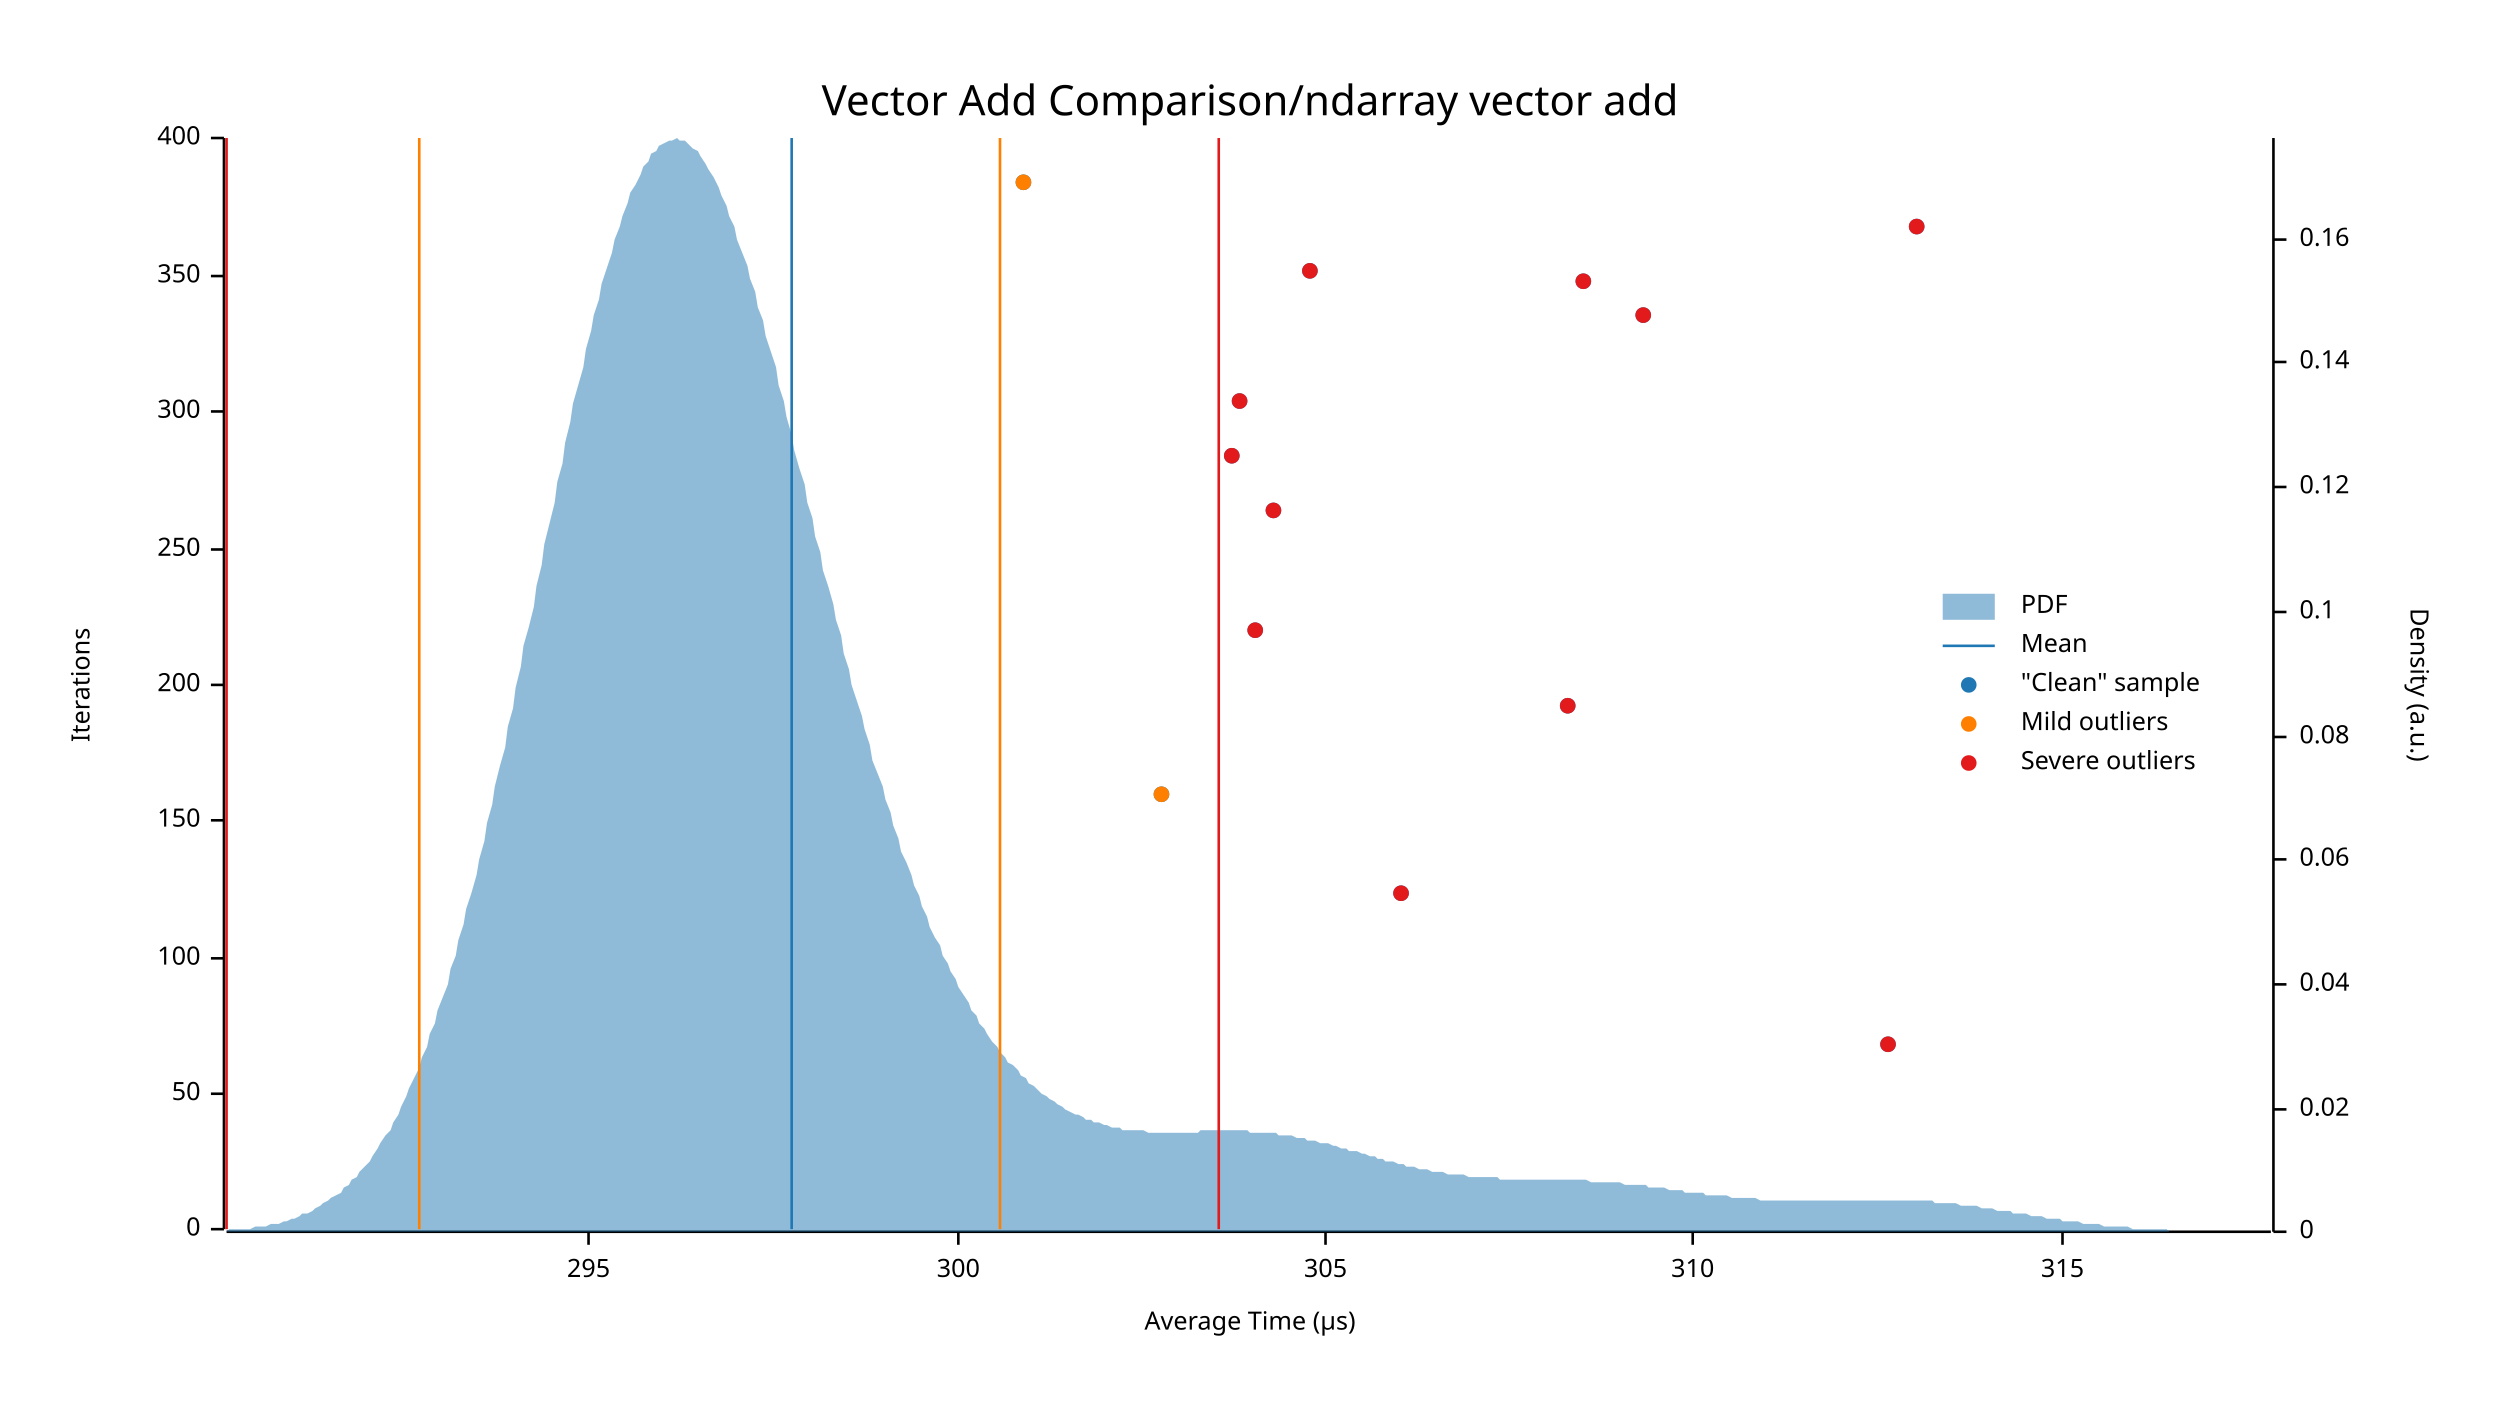
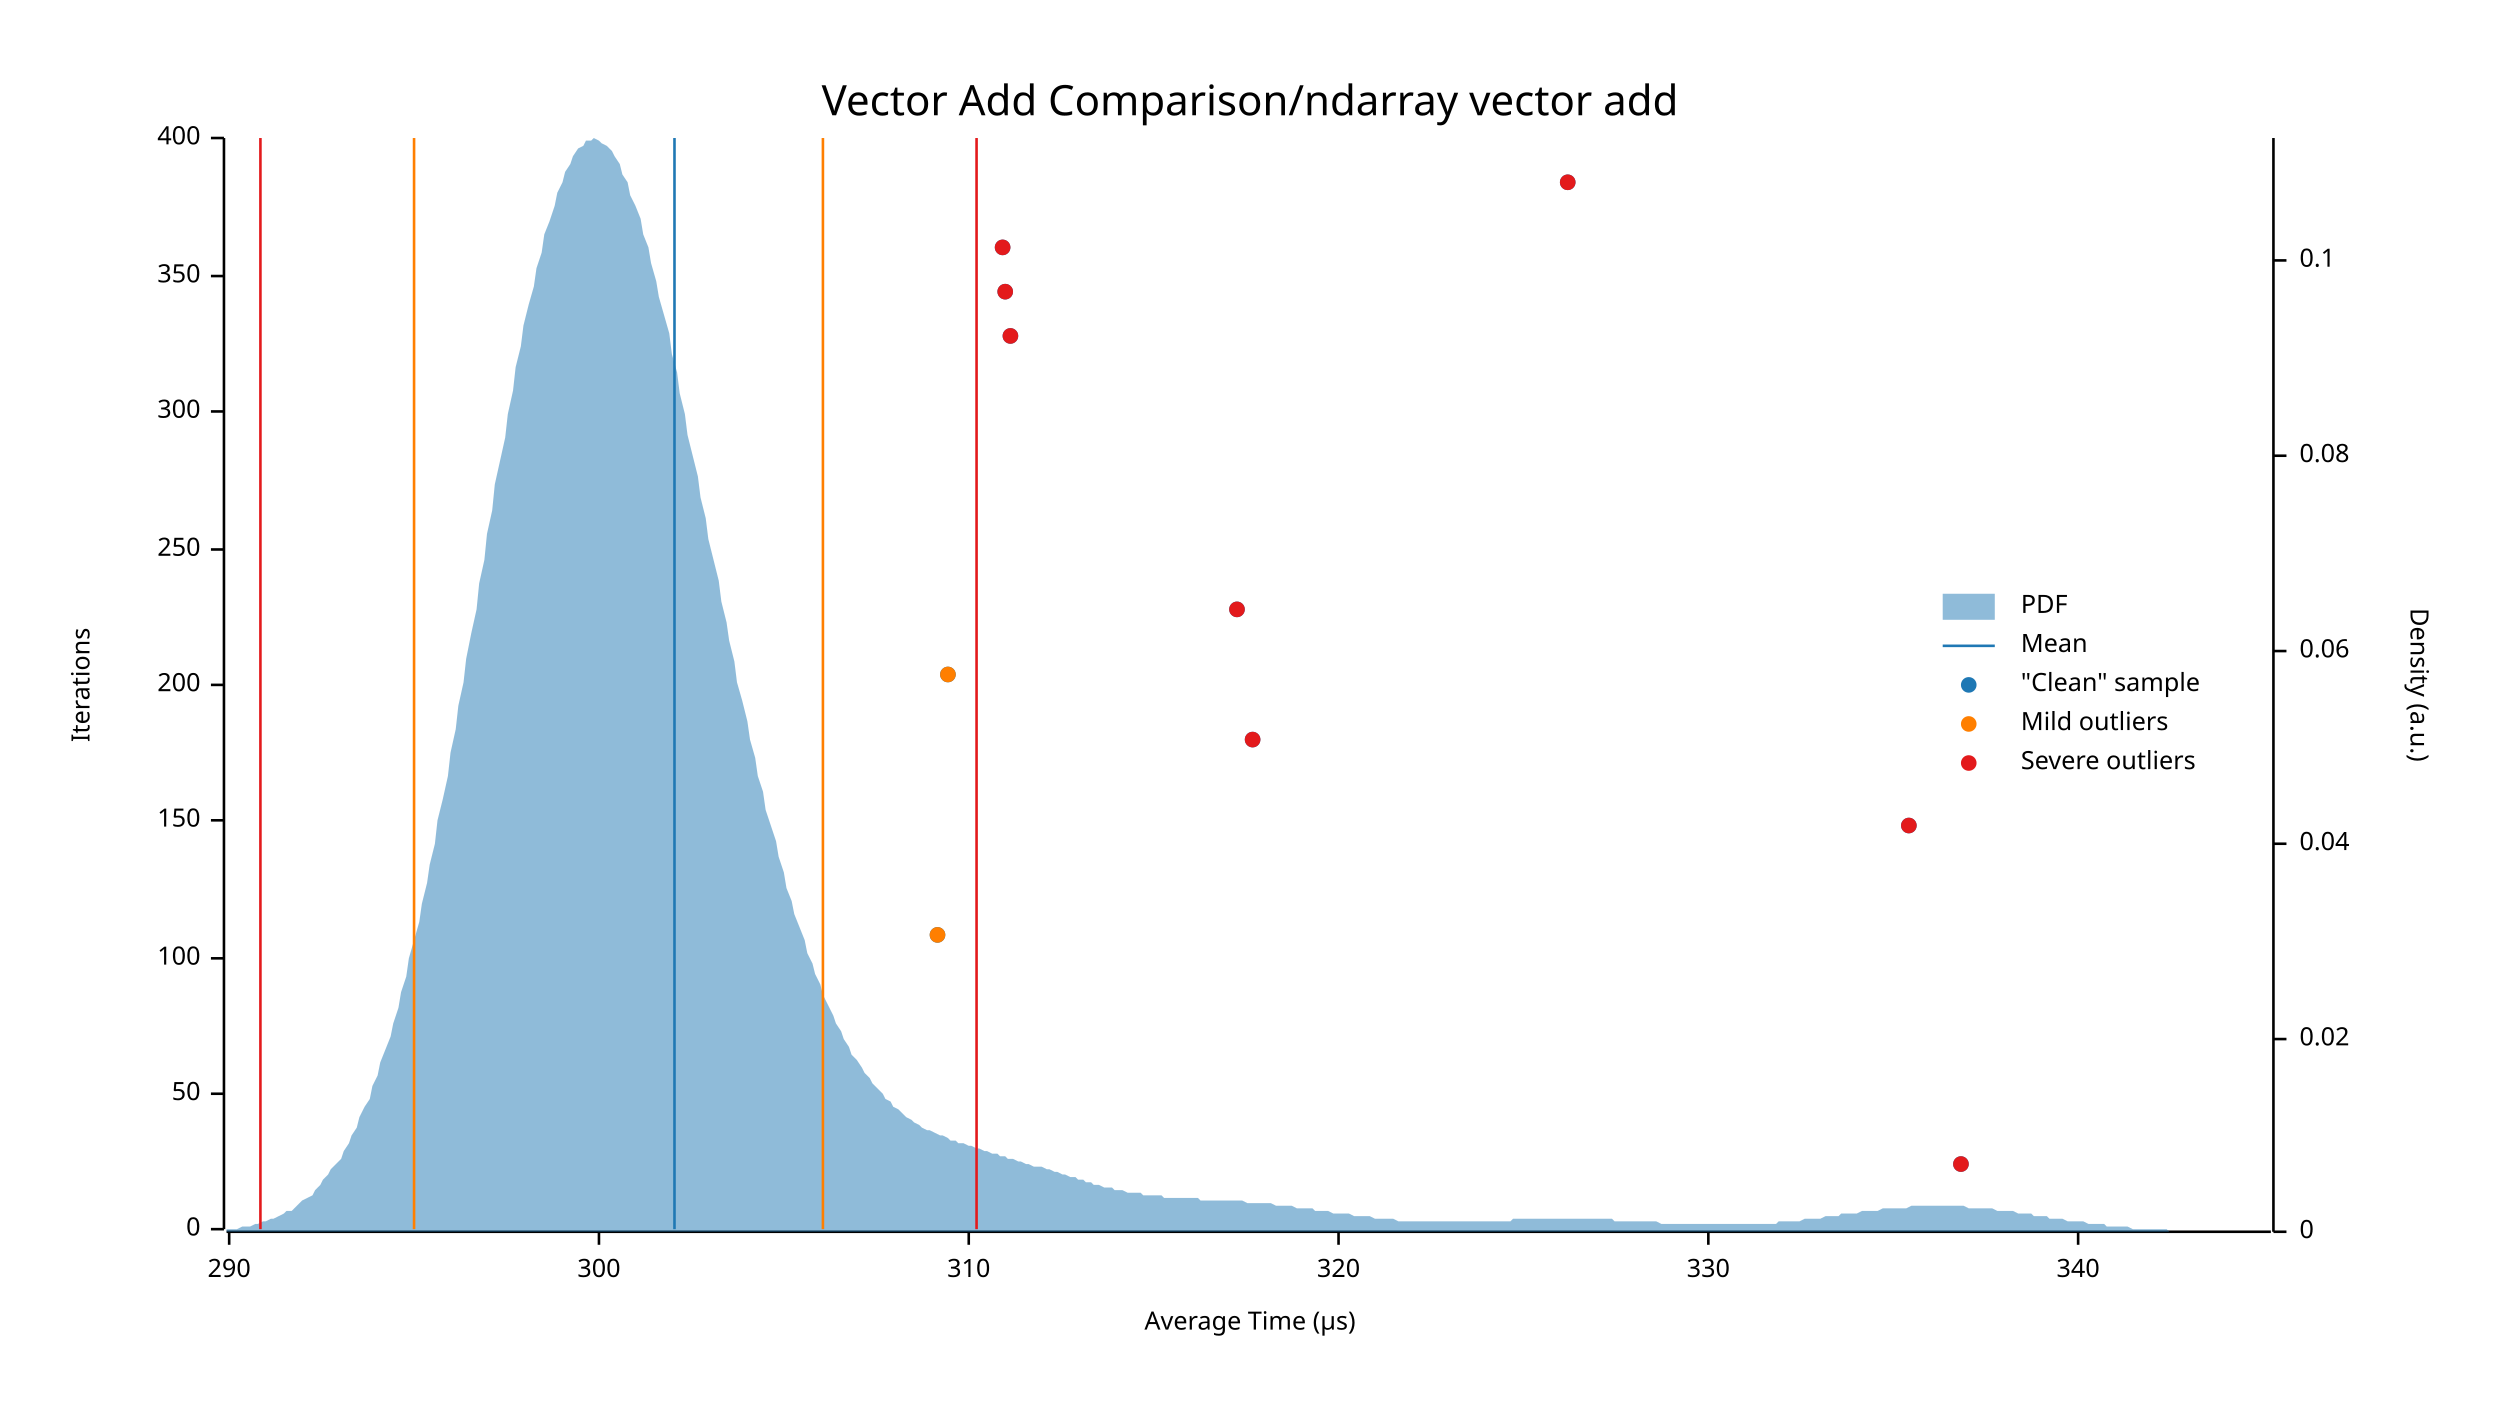
<svg xmlns="http://www.w3.org/2000/svg" width="960" height="540" viewBox="0 0 960 540">
  <text x="480" y="32" dy="0.76em" text-anchor="middle" font-family="sans-serif" font-size="16.129" opacity="1" fill="#000000">
Vector Add Comparison/ndarray vector add
</text>
  <text x="27" y="263" dy="0.76em" text-anchor="middle" font-family="sans-serif" font-size="9.677" opacity="1" fill="#000000" transform="rotate(270, 27, 263)">
Iterations
</text>
  <text x="480" y="513" dy="-0.5ex" text-anchor="middle" font-family="sans-serif" font-size="9.677" opacity="1" fill="#000000">
Average Time (µs)
</text>
  <polyline fill="none" opacity="1" stroke="#000000" stroke-width="1" points="86,53 86,472 " />
  <text x="77" y="472" dy="0.5ex" text-anchor="end" font-family="sans-serif" font-size="9.677" opacity="1" fill="#000000">
0
</text>
  <polyline fill="none" opacity="1" stroke="#000000" stroke-width="1" points="81,472 86,472 " />
  <text x="77" y="420" dy="0.5ex" text-anchor="end" font-family="sans-serif" font-size="9.677" opacity="1" fill="#000000">
50
</text>
  <polyline fill="none" opacity="1" stroke="#000000" stroke-width="1" points="81,420 86,420 " />
  <text x="77" y="368" dy="0.5ex" text-anchor="end" font-family="sans-serif" font-size="9.677" opacity="1" fill="#000000">
100
</text>
  <polyline fill="none" opacity="1" stroke="#000000" stroke-width="1" points="81,368 86,368 " />
  <text x="77" y="315" dy="0.5ex" text-anchor="end" font-family="sans-serif" font-size="9.677" opacity="1" fill="#000000">
150
</text>
  <polyline fill="none" opacity="1" stroke="#000000" stroke-width="1" points="81,315 86,315 " />
  <text x="77" y="263" dy="0.5ex" text-anchor="end" font-family="sans-serif" font-size="9.677" opacity="1" fill="#000000">
200
</text>
  <polyline fill="none" opacity="1" stroke="#000000" stroke-width="1" points="81,263 86,263 " />
  <text x="77" y="211" dy="0.5ex" text-anchor="end" font-family="sans-serif" font-size="9.677" opacity="1" fill="#000000">
250
</text>
  <polyline fill="none" opacity="1" stroke="#000000" stroke-width="1" points="81,211 86,211 " />
  <text x="77" y="158" dy="0.5ex" text-anchor="end" font-family="sans-serif" font-size="9.677" opacity="1" fill="#000000">
300
</text>
  <polyline fill="none" opacity="1" stroke="#000000" stroke-width="1" points="81,158 86,158 " />
  <text x="77" y="106" dy="0.5ex" text-anchor="end" font-family="sans-serif" font-size="9.677" opacity="1" fill="#000000">
350
</text>
  <polyline fill="none" opacity="1" stroke="#000000" stroke-width="1" points="81,106 86,106 " />
  <text x="77" y="53" dy="0.5ex" text-anchor="end" font-family="sans-serif" font-size="9.677" opacity="1" fill="#000000">
400
</text>
  <polyline fill="none" opacity="1" stroke="#000000" stroke-width="1" points="81,53 86,53 " />
  <polyline fill="none" opacity="1" stroke="#000000" stroke-width="1" points="87,473 872,473 " />
-   <text x="226" y="483" dy="0.76em" text-anchor="middle" font-family="sans-serif" font-size="9.677" opacity="1" fill="#000000">
- 295
+   <text x="88" y="483" dy="0.76em" text-anchor="middle" font-family="sans-serif" font-size="9.677" opacity="1" fill="#000000">
+ 290
</text>
-   <polyline fill="none" opacity="1" stroke="#000000" stroke-width="1" points="226,473 226,478 " />
-   <text x="368" y="483" dy="0.76em" text-anchor="middle" font-family="sans-serif" font-size="9.677" opacity="1" fill="#000000">
+   <polyline fill="none" opacity="1" stroke="#000000" stroke-width="1" points="88,473 88,478 " />
+   <text x="230" y="483" dy="0.76em" text-anchor="middle" font-family="sans-serif" font-size="9.677" opacity="1" fill="#000000">
300
</text>
-   <polyline fill="none" opacity="1" stroke="#000000" stroke-width="1" points="368,473 368,478 " />
-   <text x="509" y="483" dy="0.76em" text-anchor="middle" font-family="sans-serif" font-size="9.677" opacity="1" fill="#000000">
- 305
- </text>
-   <polyline fill="none" opacity="1" stroke="#000000" stroke-width="1" points="509,473 509,478 " />
-   <text x="650" y="483" dy="0.76em" text-anchor="middle" font-family="sans-serif" font-size="9.677" opacity="1" fill="#000000">
+   <polyline fill="none" opacity="1" stroke="#000000" stroke-width="1" points="230,473 230,478 " />
+   <text x="372" y="483" dy="0.76em" text-anchor="middle" font-family="sans-serif" font-size="9.677" opacity="1" fill="#000000">
310
</text>
-   <polyline fill="none" opacity="1" stroke="#000000" stroke-width="1" points="650,473 650,478 " />
-   <text x="792" y="483" dy="0.76em" text-anchor="middle" font-family="sans-serif" font-size="9.677" opacity="1" fill="#000000">
- 315
+   <polyline fill="none" opacity="1" stroke="#000000" stroke-width="1" points="372,473 372,478 " />
+   <text x="514" y="483" dy="0.76em" text-anchor="middle" font-family="sans-serif" font-size="9.677" opacity="1" fill="#000000">
+ 320
</text>
-   <polyline fill="none" opacity="1" stroke="#000000" stroke-width="1" points="792,473 792,478 " />
+   <polyline fill="none" opacity="1" stroke="#000000" stroke-width="1" points="514,473 514,478 " />
+   <text x="656" y="483" dy="0.76em" text-anchor="middle" font-family="sans-serif" font-size="9.677" opacity="1" fill="#000000">
+ 330
+ </text>
+   <polyline fill="none" opacity="1" stroke="#000000" stroke-width="1" points="656,473 656,478 " />
+   <text x="798" y="483" dy="0.76em" text-anchor="middle" font-family="sans-serif" font-size="9.677" opacity="1" fill="#000000">
+ 340
+ </text>
+   <polyline fill="none" opacity="1" stroke="#000000" stroke-width="1" points="798,473 798,478 " />
  <text x="933" y="263" dy="0.76em" text-anchor="middle" font-family="sans-serif" font-size="9.677" opacity="1" fill="#000000" transform="rotate(90, 933, 263)">
Density (a.u.)
</text>
  <polyline fill="none" opacity="1" stroke="#000000" stroke-width="1" points="873,53 873,473 " />
  <text x="883" y="473" dy="0.5ex" text-anchor="start" font-family="sans-serif" font-size="9.677" opacity="1" fill="#000000">
0
</text>
  <polyline fill="none" opacity="1" stroke="#000000" stroke-width="1" points="873,473 878,473 " />
-   <text x="883" y="426" dy="0.5ex" text-anchor="start" font-family="sans-serif" font-size="9.677" opacity="1" fill="#000000">
+   <text x="883" y="399" dy="0.5ex" text-anchor="start" font-family="sans-serif" font-size="9.677" opacity="1" fill="#000000">
0.02
</text>
-   <polyline fill="none" opacity="1" stroke="#000000" stroke-width="1" points="873,426 878,426 " />
-   <text x="883" y="378" dy="0.5ex" text-anchor="start" font-family="sans-serif" font-size="9.677" opacity="1" fill="#000000">
+   <polyline fill="none" opacity="1" stroke="#000000" stroke-width="1" points="873,399 878,399 " />
+   <text x="883" y="324" dy="0.5ex" text-anchor="start" font-family="sans-serif" font-size="9.677" opacity="1" fill="#000000">
0.04
</text>
-   <polyline fill="none" opacity="1" stroke="#000000" stroke-width="1" points="873,378 878,378 " />
-   <text x="883" y="330" dy="0.5ex" text-anchor="start" font-family="sans-serif" font-size="9.677" opacity="1" fill="#000000">
+   <polyline fill="none" opacity="1" stroke="#000000" stroke-width="1" points="873,324 878,324 " />
+   <text x="883" y="250" dy="0.5ex" text-anchor="start" font-family="sans-serif" font-size="9.677" opacity="1" fill="#000000">
0.06
</text>
-   <polyline fill="none" opacity="1" stroke="#000000" stroke-width="1" points="873,330 878,330 " />
-   <text x="883" y="283" dy="0.5ex" text-anchor="start" font-family="sans-serif" font-size="9.677" opacity="1" fill="#000000">
+   <polyline fill="none" opacity="1" stroke="#000000" stroke-width="1" points="873,250 878,250 " />
+   <text x="883" y="175" dy="0.5ex" text-anchor="start" font-family="sans-serif" font-size="9.677" opacity="1" fill="#000000">
0.08
</text>
-   <polyline fill="none" opacity="1" stroke="#000000" stroke-width="1" points="873,283 878,283 " />
-   <text x="883" y="235" dy="0.5ex" text-anchor="start" font-family="sans-serif" font-size="9.677" opacity="1" fill="#000000">
+   <polyline fill="none" opacity="1" stroke="#000000" stroke-width="1" points="873,175 878,175 " />
+   <text x="883" y="100" dy="0.5ex" text-anchor="start" font-family="sans-serif" font-size="9.677" opacity="1" fill="#000000">
0.1
</text>
-   <polyline fill="none" opacity="1" stroke="#000000" stroke-width="1" points="873,235 878,235 " />
-   <text x="883" y="187" dy="0.5ex" text-anchor="start" font-family="sans-serif" font-size="9.677" opacity="1" fill="#000000">
- 0.12
- </text>
-   <polyline fill="none" opacity="1" stroke="#000000" stroke-width="1" points="873,187 878,187 " />
-   <text x="883" y="139" dy="0.5ex" text-anchor="start" font-family="sans-serif" font-size="9.677" opacity="1" fill="#000000">
- 0.14
- </text>
-   <polyline fill="none" opacity="1" stroke="#000000" stroke-width="1" points="873,139 878,139 " />
-   <text x="883" y="92" dy="0.5ex" text-anchor="start" font-family="sans-serif" font-size="9.677" opacity="1" fill="#000000">
- 0.16
- </text>
-   <polyline fill="none" opacity="1" stroke="#000000" stroke-width="1" points="873,92 878,92 " />
-   <polygon opacity="0.5" fill="#1F78B4" points="87,473 88,472 90,472 91,472 93,472 94,472 96,472 98,471 99,471 101,471 102,471 104,470 105,470 107,470 109,469 110,469 112,468 113,468 115,467 116,466 118,466 120,465 121,464 123,463 124,462 126,461 127,460 129,459 131,458 132,456 134,455 135,453 137,452 138,450 140,448 142,446 143,444 145,441 146,439 148,436 150,434 151,431 153,428 154,425 156,421 157,418 159,414 161,410 162,406 164,402 165,397 167,393 168,388 170,383 172,378 173,372 175,367 176,361 178,355 179,349 181,343 183,336 184,330 186,323 187,316 189,309 190,302 192,294 194,287 195,279 197,272 198,264 200,256 201,248 203,241 205,233 206,225 208,217 209,209 211,201 213,193 214,185 216,178 217,170 219,162 220,155 222,148 224,141 225,134 227,127 228,121 230,115 231,109 233,103 235,97 236,92 238,87 239,83 241,78 242,74 244,71 246,67 247,64 249,62 250,59 252,58 253,56 255,55 257,54 258,54 260,53 261,54 263,54 264,55 266,57 268,58 269,60 271,63 272,65 274,68 276,72 277,75 279,79 280,83 282,87 283,92 285,97 287,102 288,107 290,112 291,118 293,123 294,129 296,135 298,141 299,148 301,154 302,160 304,167 305,173 307,180 309,186 310,193 312,199 313,206 315,212 316,219 318,225 320,232 321,238 323,244 324,251 326,257 327,263 329,269 331,275 332,280 334,286 335,292 337,297 339,302 340,307 342,312 343,317 345,322 346,327 348,331 350,336 351,340 353,344 354,348 356,352 357,356 359,360 361,363 362,367 364,370 365,373 367,376 368,379 370,382 372,385 373,388 375,390 376,393 378,395 379,397 381,400 383,402 384,404 386,406 387,408 389,409 391,411 392,413 394,414 395,416 397,417 398,418 400,420 402,421 403,422 405,423 406,424 408,425 409,426 411,427 413,428 414,428 416,429 417,430 419,430 420,431 422,431 424,432 425,432 427,433 428,433 430,433 431,434 433,434 435,434 436,434 438,434 439,434 441,435 442,435 444,435 446,435 447,435 449,435 450,435 452,435 454,435 455,435 457,435 458,435 460,435 461,434 463,434 465,434 466,434 468,434 469,434 471,434 472,434 474,434 476,434 477,434 479,434 480,435 482,435 483,435 485,435 487,435 488,435 490,435 491,436 493,436 494,436 496,436 498,437 499,437 501,437 502,438 504,438 505,438 507,439 509,439 510,439 512,440 513,440 515,441 517,441 518,442 520,442 521,442 523,443 524,443 526,444 528,444 529,445 531,445 532,446 534,446 535,446 537,447 539,447 540,448 542,448 543,448 545,449 546,449 548,449 550,450 551,450 553,450 554,450 556,451 557,451 559,451 561,451 562,451 564,452 565,452 567,452 568,452 570,452 572,452 573,452 575,452 576,453 578,453 580,453 581,453 583,453 584,453 586,453 587,453 589,453 591,453 592,453 594,453 595,453 597,453 598,453 600,453 602,453 603,453 605,453 606,453 608,453 609,453 611,454 613,454 614,454 616,454 617,454 619,454 620,454 622,454 624,455 625,455 627,455 628,455 630,455 632,455 633,456 635,456 636,456 638,456 639,456 641,457 643,457 644,457 646,457 647,458 649,458 650,458 652,458 654,458 655,459 657,459 658,459 660,459 661,459 663,459 665,460 666,460 668,460 669,460 671,460 672,460 674,460 676,461 677,461 679,461 680,461 682,461 683,461 685,461 687,461 688,461 690,461 691,461 693,461 695,461 696,461 698,461 699,461 701,461 702,461 704,461 706,461 707,461 709,461 710,461 712,461 713,461 715,461 717,461 718,461 720,461 721,461 723,461 724,461 726,461 728,461 729,461 731,461 732,461 734,461 735,461 737,461 739,461 740,461 742,461 743,462 745,462 746,462 748,462 750,462 751,462 753,463 754,463 756,463 758,463 759,463 761,464 762,464 764,464 765,464 767,465 769,465 770,465 772,465 773,466 775,466 776,466 778,466 780,467 781,467 783,467 784,467 786,468 787,468 789,468 791,468 792,469 794,469 795,469 797,469 798,469 800,470 802,470 803,470 805,470 806,470 808,471 809,471 811,471 813,471 814,471 816,471 817,471 819,472 821,472 822,472 824,472 825,472 827,472 828,472 830,472 832,472 833,473 835,473 836,473 838,473 839,473 841,473 843,473 844,473 846,473 847,473 849,473 850,473 852,473 854,473 855,473 857,473 858,473 860,473 861,473 863,473 865,473 866,473 868,473 869,473 871,473 873,473 873,473 87,473 " />
-   <polyline fill="none" opacity="1" stroke="#1F78B4" stroke-width="1" points="304,472 304,53 " />
-   <polyline fill="none" opacity="1" stroke="#FF7F00" stroke-width="1" points="161,472 161,53 " />
-   <polyline fill="none" opacity="1" stroke="#FF7F00" stroke-width="1" points="384,472 384,53 " />
-   <polyline fill="none" opacity="1" stroke="#E31A1C" stroke-width="1" points="87,472 87,53 " />
-   <polyline fill="none" opacity="1" stroke="#E31A1C" stroke-width="1" points="468,472 468,53 " />
-   <circle cx="725" cy="401" r="3" opacity="1" fill="#1F78B4" stroke="none" stroke-width="1" />
-   <circle cx="538" cy="343" r="3" opacity="1" fill="#1F78B4" stroke="none" stroke-width="1" />
-   <circle cx="446" cy="305" r="3" opacity="1" fill="#1F78B4" stroke="none" stroke-width="1" />
-   <circle cx="602" cy="271" r="3" opacity="1" fill="#1F78B4" stroke="none" stroke-width="1" />
-   <circle cx="482" cy="242" r="3" opacity="1" fill="#1F78B4" stroke="none" stroke-width="1" />
-   <circle cx="489" cy="196" r="3" opacity="1" fill="#1F78B4" stroke="none" stroke-width="1" />
-   <circle cx="473" cy="175" r="3" opacity="1" fill="#1F78B4" stroke="none" stroke-width="1" />
-   <circle cx="476" cy="154" r="3" opacity="1" fill="#1F78B4" stroke="none" stroke-width="1" />
-   <circle cx="631" cy="121" r="3" opacity="1" fill="#1F78B4" stroke="none" stroke-width="1" />
-   <circle cx="608" cy="108" r="3" opacity="1" fill="#1F78B4" stroke="none" stroke-width="1" />
-   <circle cx="503" cy="104" r="3" opacity="1" fill="#1F78B4" stroke="none" stroke-width="1" />
-   <circle cx="736" cy="87" r="3" opacity="1" fill="#1F78B4" stroke="none" stroke-width="1" />
-   <circle cx="393" cy="70" r="3" opacity="1" fill="#1F78B4" stroke="none" stroke-width="1" />
-   <circle cx="446" cy="305" r="3" opacity="1" fill="#FF7F00" stroke="none" stroke-width="1" />
-   <circle cx="393" cy="70" r="3" opacity="1" fill="#FF7F00" stroke="none" stroke-width="1" />
-   <circle cx="725" cy="401" r="3" opacity="1" fill="#E31A1C" stroke="none" stroke-width="1" />
-   <circle cx="538" cy="343" r="3" opacity="1" fill="#E31A1C" stroke="none" stroke-width="1" />
-   <circle cx="602" cy="271" r="3" opacity="1" fill="#E31A1C" stroke="none" stroke-width="1" />
-   <circle cx="482" cy="242" r="3" opacity="1" fill="#E31A1C" stroke="none" stroke-width="1" />
-   <circle cx="489" cy="196" r="3" opacity="1" fill="#E31A1C" stroke="none" stroke-width="1" />
-   <circle cx="473" cy="175" r="3" opacity="1" fill="#E31A1C" stroke="none" stroke-width="1" />
-   <circle cx="476" cy="154" r="3" opacity="1" fill="#E31A1C" stroke="none" stroke-width="1" />
-   <circle cx="631" cy="121" r="3" opacity="1" fill="#E31A1C" stroke="none" stroke-width="1" />
-   <circle cx="608" cy="108" r="3" opacity="1" fill="#E31A1C" stroke="none" stroke-width="1" />
-   <circle cx="503" cy="104" r="3" opacity="1" fill="#E31A1C" stroke="none" stroke-width="1" />
-   <circle cx="736" cy="87" r="3" opacity="1" fill="#E31A1C" stroke="none" stroke-width="1" />
+   <polyline fill="none" opacity="1" stroke="#000000" stroke-width="1" points="873,100 878,100 " />
+   <polygon opacity="0.5" fill="#1F78B4" points="87,472 88,472 90,472 91,472 93,471 94,471 96,471 98,470 99,470 101,469 102,469 104,468 105,468 107,467 109,466 110,465 112,465 113,464 115,462 116,461 118,460 120,459 121,457 123,455 124,453 126,451 127,449 129,447 131,445 132,442 134,439 135,436 137,433 138,429 140,425 142,422 143,417 145,413 146,408 148,403 150,398 151,393 153,387 154,381 156,375 157,368 159,361 161,354 162,347 164,339 165,332 167,324 168,315 170,307 172,298 173,289 175,280 176,271 178,262 179,253 181,243 183,234 184,224 186,215 187,205 189,196 190,186 192,177 194,168 195,159 197,150 198,141 200,133 201,125 203,117 205,110 206,103 208,97 209,90 211,85 213,79 214,74 216,70 217,66 219,63 220,60 222,57 224,56 225,54 227,54 228,53 230,54 231,55 233,56 235,58 236,60 238,63 239,67 241,70 242,75 244,79 246,84 247,90 249,95 250,101 252,108 253,114 255,121 257,128 258,136 260,143 261,151 263,159 264,167 266,175 268,183 269,191 271,199 272,207 274,215 276,223 277,231 279,239 280,246 282,254 283,262 285,269 287,277 288,284 290,291 291,298 293,304 294,311 296,317 298,323 299,329 301,335 302,341 304,346 305,351 307,356 309,361 310,366 312,370 313,374 315,378 316,382 318,386 320,390 321,393 323,396 324,399 326,402 327,405 329,407 331,410 332,412 334,414 335,416 337,418 339,420 340,422 342,423 343,425 345,426 346,427 348,429 350,430 351,431 353,432 354,433 356,434 357,434 359,435 361,436 362,436 364,437 365,438 367,438 368,439 370,439 372,440 373,440 375,441 376,441 378,442 379,442 381,443 383,443 384,444 386,444 387,445 389,445 391,446 392,446 394,447 395,447 397,448 398,448 400,448 402,449 403,449 405,450 406,450 408,451 409,451 411,452 413,452 414,453 416,453 417,454 419,454 420,455 422,455 424,456 425,456 427,456 428,457 430,457 431,457 433,458 435,458 436,458 438,458 439,459 441,459 442,459 444,459 446,459 447,460 449,460 450,460 452,460 454,460 455,460 457,460 458,460 460,460 461,461 463,461 465,461 466,461 468,461 469,461 471,461 472,461 474,461 476,461 477,461 479,462 480,462 482,462 483,462 485,462 487,462 488,462 490,463 491,463 493,463 494,463 496,463 498,464 499,464 501,464 502,464 504,464 505,465 507,465 509,465 510,465 512,466 513,466 515,466 517,466 518,466 520,467 521,467 523,467 524,467 526,467 528,468 529,468 531,468 532,468 534,468 535,468 537,469 539,469 540,469 542,469 543,469 545,469 546,469 548,469 550,469 551,469 553,469 554,469 556,469 557,469 559,469 561,469 562,469 564,469 565,469 567,469 568,469 570,469 572,469 573,469 575,469 576,469 578,469 580,469 581,468 583,468 584,468 586,468 587,468 589,468 591,468 592,468 594,468 595,468 597,468 598,468 600,468 602,468 603,468 605,468 606,468 608,468 609,468 611,468 613,468 614,468 616,468 617,468 619,468 620,469 622,469 624,469 625,469 627,469 628,469 630,469 632,469 633,469 635,469 636,469 638,470 639,470 641,470 643,470 644,470 646,470 647,470 649,470 650,470 652,470 654,470 655,470 657,470 658,470 660,470 661,470 663,470 665,470 666,470 668,470 669,470 671,470 672,470 674,470 676,470 677,470 679,470 680,470 682,470 683,469 685,469 687,469 688,469 690,469 691,469 693,468 695,468 696,468 698,468 699,468 701,467 702,467 704,467 706,467 707,466 709,466 710,466 712,466 713,466 715,465 717,465 718,465 720,465 721,465 723,464 724,464 726,464 728,464 729,464 731,464 732,464 734,463 735,463 737,463 739,463 740,463 742,463 743,463 745,463 746,463 748,463 750,463 751,463 753,463 754,463 756,464 758,464 759,464 761,464 762,464 764,464 765,464 767,465 769,465 770,465 772,465 773,465 775,466 776,466 778,466 780,466 781,467 783,467 784,467 786,467 787,468 789,468 791,468 792,468 794,469 795,469 797,469 798,469 800,469 802,470 803,470 805,470 806,470 808,470 809,471 811,471 813,471 814,471 816,471 817,471 819,472 821,472 822,472 824,472 825,472 827,472 828,472 830,472 832,472 833,473 835,473 836,473 838,473 839,473 841,473 843,473 844,473 846,473 847,473 849,473 850,473 852,473 854,473 855,473 857,473 858,473 860,473 861,473 863,473 865,473 866,473 868,473 869,473 871,473 873,473 873,473 87,473 " />
+   <polyline fill="none" opacity="1" stroke="#1F78B4" stroke-width="1" points="259,472 259,53 " />
+   <polyline fill="none" opacity="1" stroke="#FF7F00" stroke-width="1" points="159,472 159,53 " />
+   <polyline fill="none" opacity="1" stroke="#FF7F00" stroke-width="1" points="316,472 316,53 " />
+   <polyline fill="none" opacity="1" stroke="#E31A1C" stroke-width="1" points="100,472 100,53 " />
+   <polyline fill="none" opacity="1" stroke="#E31A1C" stroke-width="1" points="375,472 375,53 " />
+   <circle cx="753" cy="447" r="3" opacity="1" fill="#1F78B4" stroke="none" stroke-width="1" />
+   <circle cx="360" cy="359" r="3" opacity="1" fill="#1F78B4" stroke="none" stroke-width="1" />
+   <circle cx="733" cy="317" r="3" opacity="1" fill="#1F78B4" stroke="none" stroke-width="1" />
+   <circle cx="481" cy="284" r="3" opacity="1" fill="#1F78B4" stroke="none" stroke-width="1" />
+   <circle cx="364" cy="259" r="3" opacity="1" fill="#1F78B4" stroke="none" stroke-width="1" />
+   <circle cx="475" cy="234" r="3" opacity="1" fill="#1F78B4" stroke="none" stroke-width="1" />
+   <circle cx="388" cy="129" r="3" opacity="1" fill="#1F78B4" stroke="none" stroke-width="1" />
+   <circle cx="386" cy="112" r="3" opacity="1" fill="#1F78B4" stroke="none" stroke-width="1" />
+   <circle cx="385" cy="95" r="3" opacity="1" fill="#1F78B4" stroke="none" stroke-width="1" />
+   <circle cx="602" cy="70" r="3" opacity="1" fill="#1F78B4" stroke="none" stroke-width="1" />
+   <circle cx="360" cy="359" r="3" opacity="1" fill="#FF7F00" stroke="none" stroke-width="1" />
+   <circle cx="364" cy="259" r="3" opacity="1" fill="#FF7F00" stroke="none" stroke-width="1" />
+   <circle cx="753" cy="447" r="3" opacity="1" fill="#E31A1C" stroke="none" stroke-width="1" />
+   <circle cx="733" cy="317" r="3" opacity="1" fill="#E31A1C" stroke="none" stroke-width="1" />
+   <circle cx="481" cy="284" r="3" opacity="1" fill="#E31A1C" stroke="none" stroke-width="1" />
+   <circle cx="475" cy="234" r="3" opacity="1" fill="#E31A1C" stroke="none" stroke-width="1" />
+   <circle cx="388" cy="129" r="3" opacity="1" fill="#E31A1C" stroke="none" stroke-width="1" />
+   <circle cx="386" cy="112" r="3" opacity="1" fill="#E31A1C" stroke="none" stroke-width="1" />
+   <circle cx="385" cy="95" r="3" opacity="1" fill="#E31A1C" stroke="none" stroke-width="1" />
+   <circle cx="602" cy="70" r="3" opacity="1" fill="#E31A1C" stroke="none" stroke-width="1" />
  <text x="776" y="228" dy="0.76em" text-anchor="start" font-family="sans-serif" font-size="9.677" opacity="1" fill="#000000">
PDF
</text>
  <text x="776" y="243" dy="0.76em" text-anchor="start" font-family="sans-serif" font-size="9.677" opacity="1" fill="#000000">
Mean
</text>
  <text x="776" y="258" dy="0.76em" text-anchor="start" font-family="sans-serif" font-size="9.677" opacity="1" fill="#000000">
"Clean" sample
</text>
  <text x="776" y="273" dy="0.76em" text-anchor="start" font-family="sans-serif" font-size="9.677" opacity="1" fill="#000000">
Mild outliers
</text>
  <text x="776" y="288" dy="0.76em" text-anchor="start" font-family="sans-serif" font-size="9.677" opacity="1" fill="#000000">
Severe outliers
</text>
  <rect x="746" y="228" width="20" height="10" opacity="0.5" fill="#1F78B4" stroke="none" />
  <polyline fill="none" opacity="1" stroke="#1F78B4" stroke-width="1" points="746,248 766,248 " />
  <circle cx="756" cy="263" r="3" opacity="1" fill="#1F78B4" stroke="none" stroke-width="1" />
  <circle cx="756" cy="278" r="3" opacity="1" fill="#FF7F00" stroke="none" stroke-width="1" />
  <circle cx="756" cy="293" r="3" opacity="1" fill="#E31A1C" stroke="none" stroke-width="1" />
</svg>
